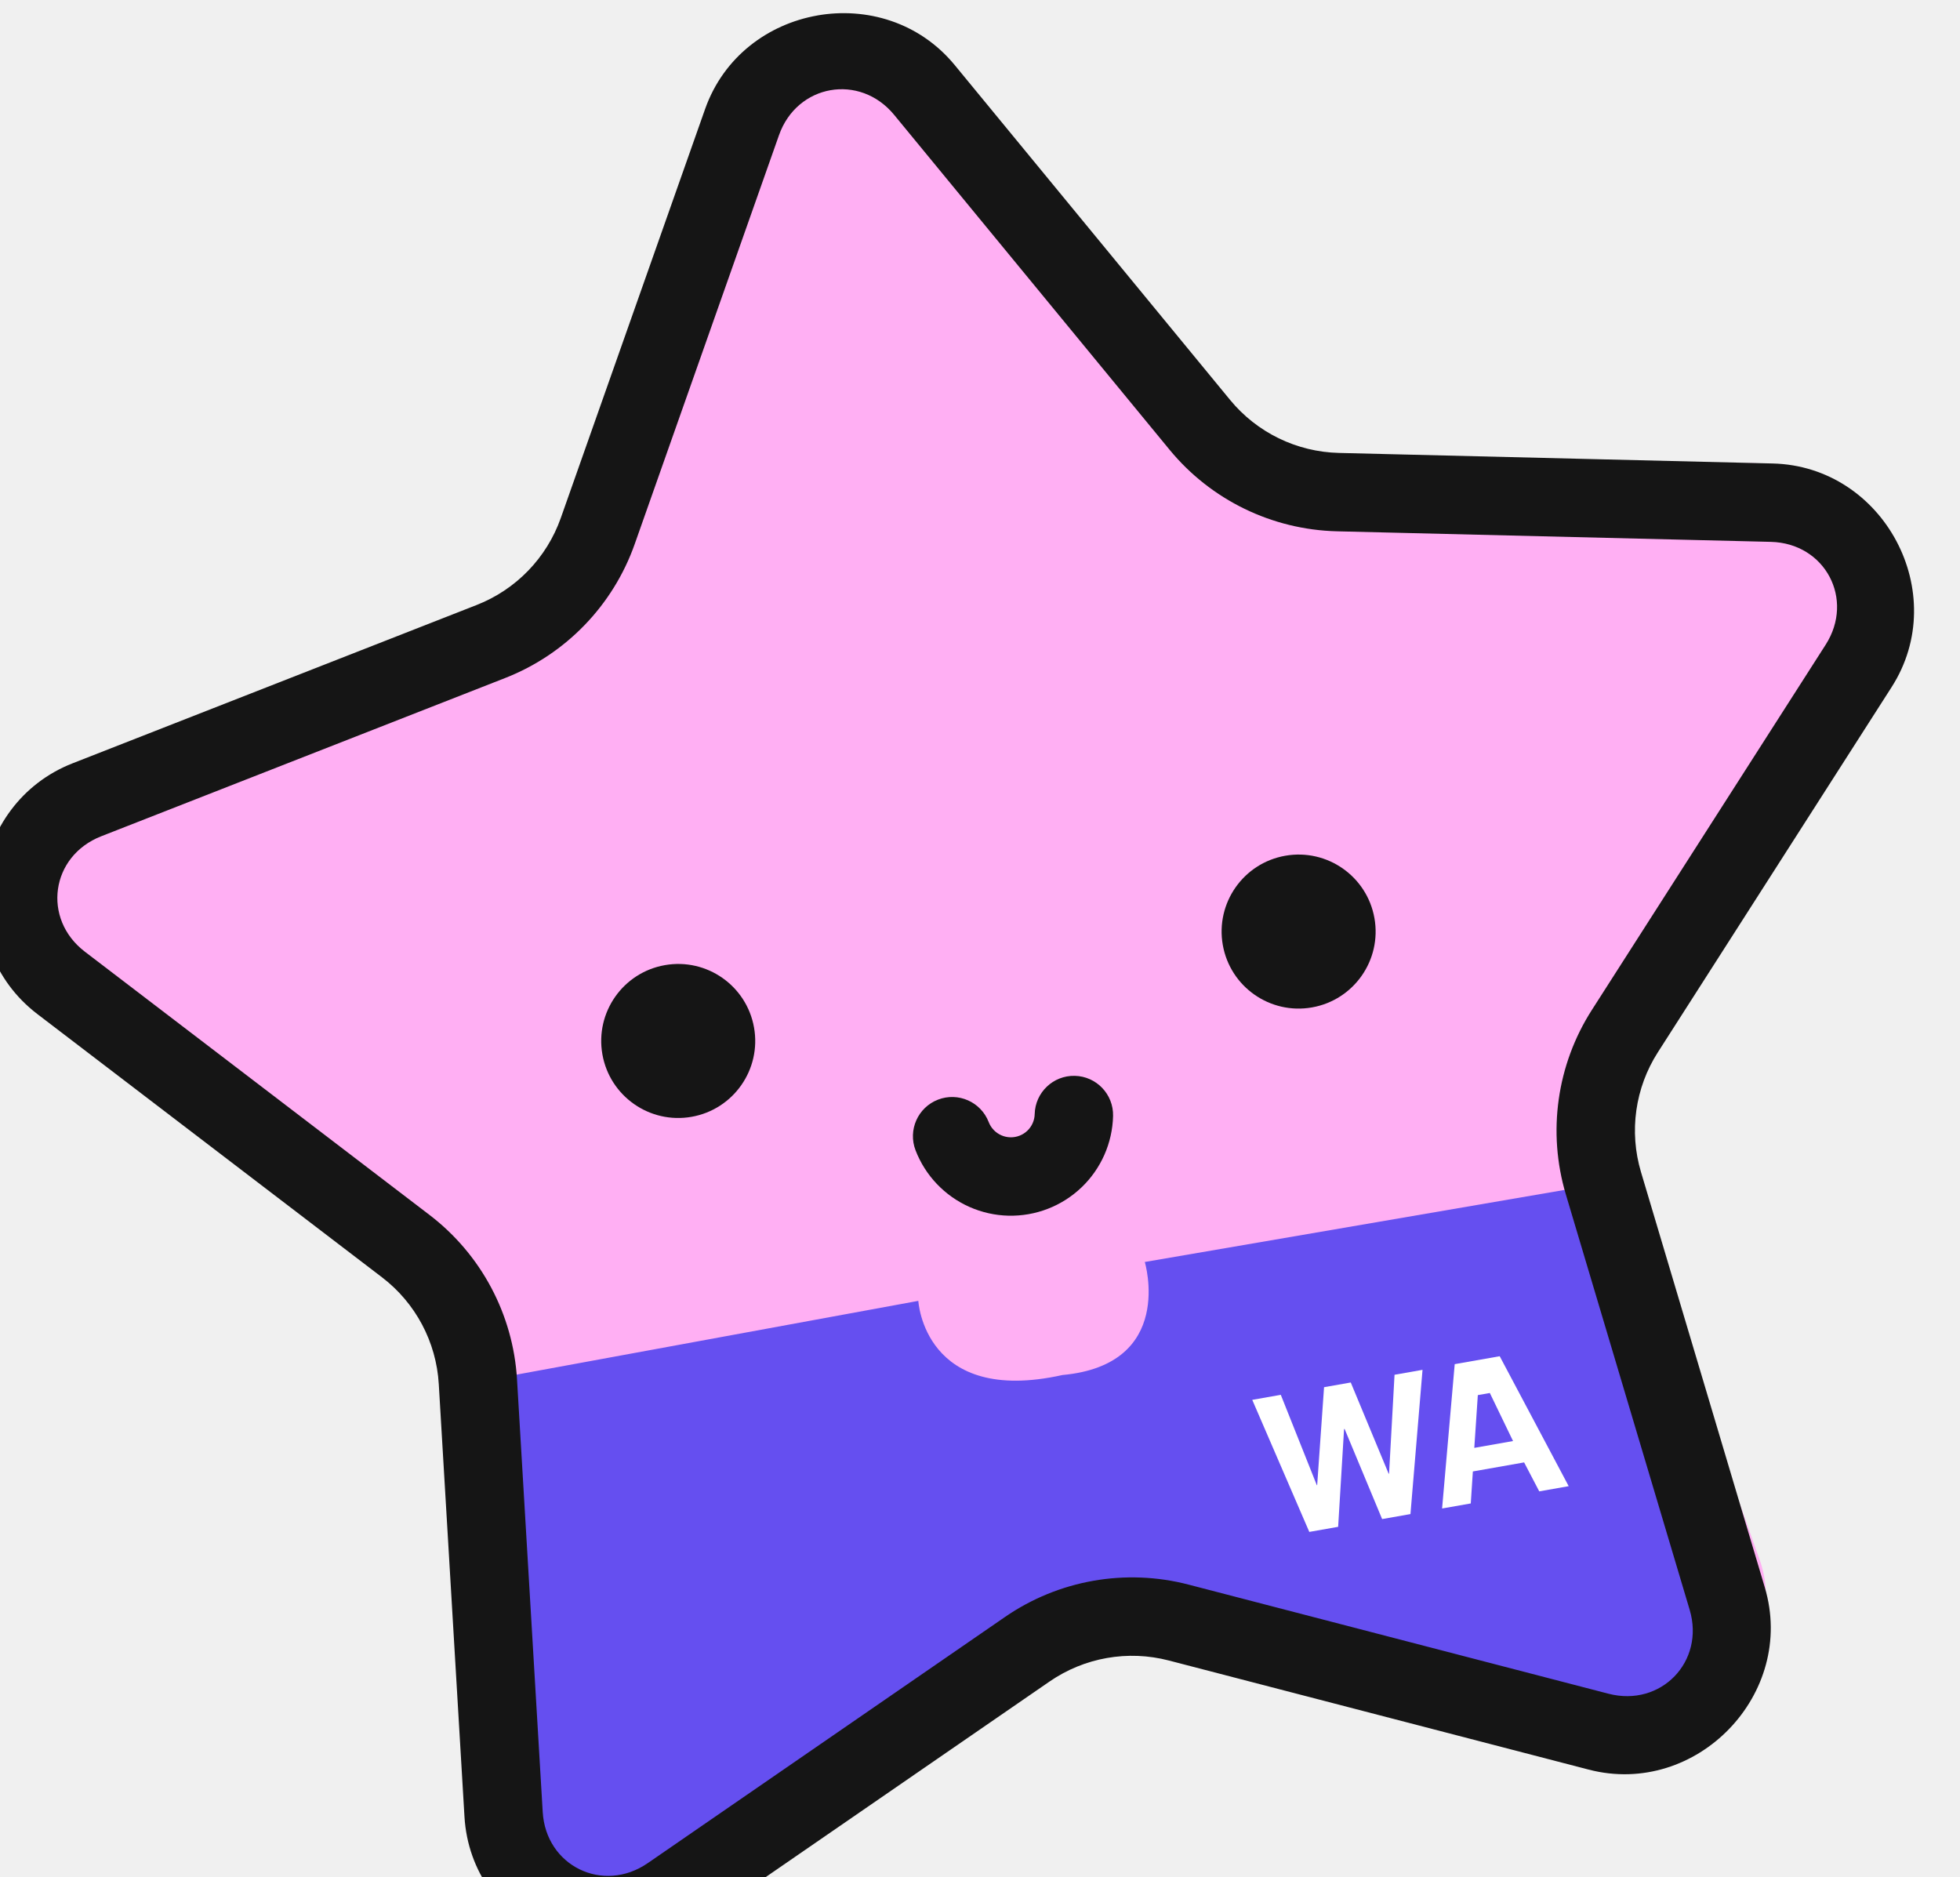
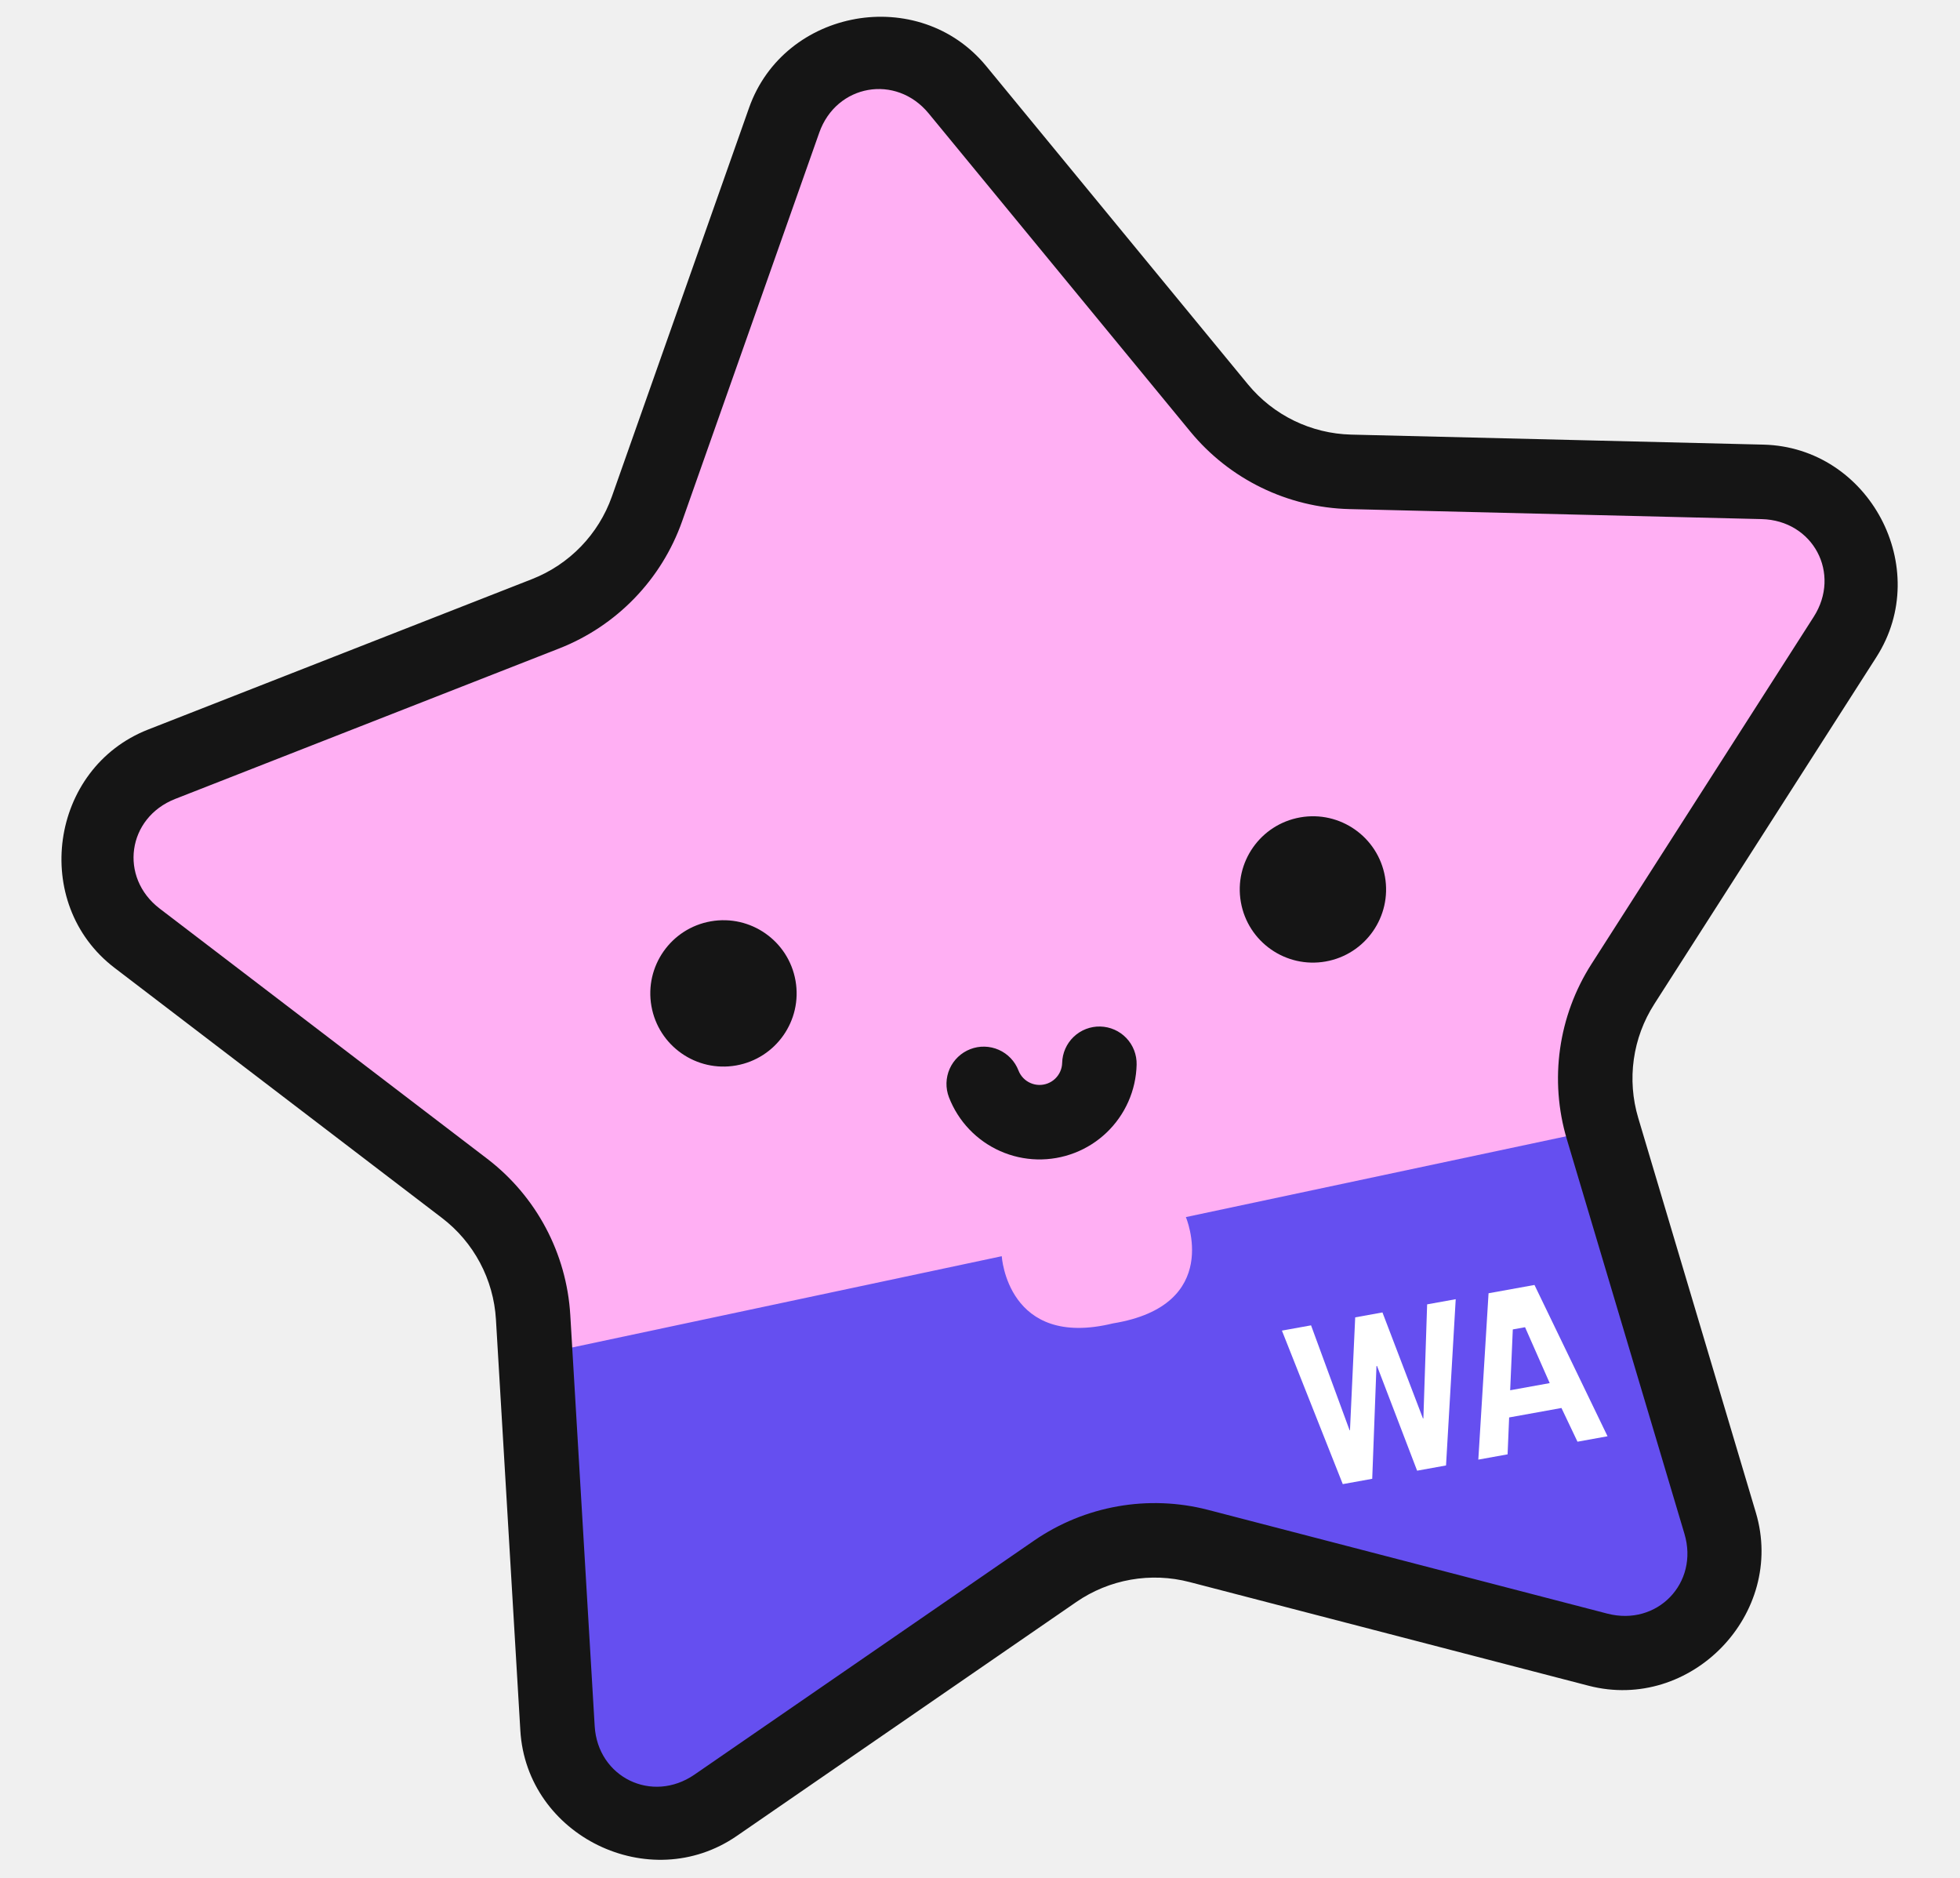
- <svg xmlns="http://www.w3.org/2000/svg" viewBox="0 0 2000 1915" version="1.1" id="svg3" xml:space="preserve">
-   <defs id="defs3" />
-   <path fill="#ffaff3" d="M 715.375,137.989 C 739.401,57.076 842.752,33.405 899.605,95.794 L 1197.549,422.802 c 36.864,40.463 89.527,62.878 144.257,61.44 l 442.623,-11.638 c 84.507,-2.223 138.801,88.589 96.977,161.834 l -219.421,384.264 a 188.15,188.15 0 0 0 -13.989,156.123 l 147.628,416.894 c 28.134,79.434 -41.459,159.317 -124.277,142.214 l -433.567,-89.515 a 188.55,188.55 0 0 0 -152.862,35.01 l -351.379,269.292 c -67.127,51.434 -164.542,9.812 -173.795,-73.947 l -48.527,-439.591 c -6.005,-54.402 -35.41,-103.487 -80.542,-134.473 L 65.874,1050.25 C -3.656,1002.513 5.706,897.118 82.752,862.34 L 486.319,680.175 c 49.904,-22.527 87.559,-65.627 103.137,-118.101 z" id="path1" />
-   <path fill="#ffaff3" d="m 1636.153,1207.334 126.347,423.829 c 24.079,80.756 -49.466,157.015 -131.313,135.744 l -428.483,-111.336 c -52.991,-13.777 -109.354,-3.839 -154.438,27.232 l -364.553,251.17 c -69.644,47.972 -164.828,1.474 -169.831,-82.645 l -26.224,-441.483 449.404,-82.504 c 0,0 5.818,107.095 147.069,75.664 115.567,-10.591 84.032,-115.335 84.032,-115.335 z" id="path4" style="fill:#654ff0;fill-opacity:1" />
-   <g fill="#151515" id="g3" transform="rotate(-10,999.9988,957.5283)">
-     <path d="m 1000,1.287 c -50.71,0 -101.42,24.727 -129.33,74.184 l -217.42,385.27 c -21.197,37.562 -57.654,64.015 -99.969,72.543 l -434.05,87.47 c -111.38,22.446 -156.79,162.2 -79.932,245.7 l 299.68,325.58 a 148.08,148.08 0 0 1 38.183,117.37 l -50.836,439.33 c -13.042,112.71 105.87,199.11 209.26,151.86 l 0.002,-0 402.64,-184.05 0.002,-0 a 148.48,148.48 0 0 1 123.55,0 l 0,0 402.64,184.05 c 103.38,47.263 222.3,-39.144 209.25,-151.86 l 0,0 -50.83,-439.33 v -0 a 148.07,148.07 0 0 1 38.181,-117.37 l 0,-0 299.67,-325.59 v -0.002 c 76.858,-83.5 31.455,-223.25 -79.93,-245.7 l -434.05,-87.47 c -42.311,-8.527 -78.773,-34.981 -99.967,-72.54 L 1129.33,75.446 C 1101.416,25.991 1050.704,1.264 999.99,1.264 m 0.002,77.426 c 23.044,0 46.09,12.026 59.666,36.078 l 217.42,385.27 c 32.606,57.784 88.805,98.544 153.83,111.65 l 434.05,87.47 c 54.356,10.954 74.253,72.488 36.872,113.1 l -299.67,325.59 c -44.938,48.81 -66.415,114.84 -58.793,180.74 l 50.83,439.33 v 0 c 6.333,54.706 -46.086,92.96 -96.523,69.903 h -0 l -402.64,-184.05 c -60.336,-27.588 -129.75,-27.588 -190.09,0 l -402.63,184.05 c -50.446,23.052 -102.86,-15.196 -96.535,-69.902 l 50.838,-439.33 c 7.627,-65.91 -13.86,-131.93 -58.793,-180.75 L 98.142,812.262 c -37.378,-40.609 -17.476,-102.14 36.874,-113.1 l 434.05,-87.473 c 65.032,-13.106 121.23,-53.865 153.84,-111.65 v -0.002 l 217.42,-385.27 c 13.573,-24.05 36.616,-36.076 59.66,-36.076" id="path2" />
-     <circle cx="678.57" cy="1007.1" r="78.571" id="circle2" />
-     <circle cx="1321.4" cy="1007.1" r="78.571" id="circle3" />
-     <path d="m 929.244,1112.08 a 40,40 0 0 0 -31.543,46.96 104.3,104.3 0 0 0 15.485,37.634 l 10e-4,0 0.002,0 a 104.2,104.2 0 0 0 28.715,28.834 l 0.008,0.01 a 104.3,104.3 0 0 0 37.533,15.652 l 0.014,0 0.016,0 a 104.4,104.4 0 0 0 40.666,0.082 h 0 a 104.3,104.3 0 0 0 37.625,-15.477 l 0.01,-0 0.01,-0 a 104.3,104.3 0 0 0 28.819,-28.699 104.1,104.1 0 0 0 15.664,-37.588 40,40 0 0 0 -31.35,-47.086 40,40 0 0 0 -47.086,31.352 24.1,24.1 0 0 1 -3.627,8.7 l -0.012,0.015 -0.01,0.017 a 24.2,24.2 0 0 1 -6.7,6.676 24.2,24.2 0 0 1 -8.75,3.596 l -0.01,0 -0.01,0 c -3.13,0.615 -6.348,0.61 -9.475,-0.016 a 24.3,24.3 0 0 1 -8.734,-3.646 l -0.014,-0.01 -0.011,-0.01 a 24.2,24.2 0 0 1 -6.666,-6.693 l -0.002,-0 -0.002,-0 a 24.3,24.3 0 0 1 -3.604,-8.76 40,40 0 0 0 -46.959,-31.543" id="path3" />
-   </g>
-   <g id="g1" transform="matrix(0.7180736,-0.1266157,0.1144372,0.6490055,1137.989,1232.297)">
-     <path d="m 142.16,329.81 h 40.56 l 27.69,147.47 h 0.5 l 33.28,-147.47 h 37.94 l 30.06,149.28 h 0.59 l 31.56,-149.28 h 39.78 L 332.43,546.5 H 292.18 L 262.37,399.03 h -0.78 L 229.68,546.5 h -41 z m 287.69,0 h 63.94 l 63.5,216.69 H 515.45 L 501.64,498.28 H 428.8 l -10.66,48.22 h -40.75 z m 24.34,53.41 -17.69,79.5 h 55.06 l -20.31,-79.5 z" fill="#ffffff" id="path2-9" />
+ <svg xmlns="http://www.w3.org/2000/svg" width="2105" height="2016" viewBox="0 0 2105 2016" fill="none" version="1.1" id="svg5" xml:space="preserve">
+   <defs id="defs5" />
+   <path d="M842.026 129.177C870.114 49.583 974.531 31.172 1028.15 96.358L1309.17 438.02C1343.94 480.296 1395.4 505.347 1450.14 506.68L1892.78 517.45C1977.29 519.505 2026.92 612.947 1981.45 683.983L1742.87 1056.65C1728.28 1079.43 1718.77 1105.09 1715 1131.88C1711.22 1158.66 1713.27 1185.95 1721 1211.87L1847.34 1635.7C1871.42 1716.45 1797.88 1792.71 1716.03 1771.44L1287.55 1660.11C1261.36 1653.3 1234.01 1652.21 1207.36 1656.91C1180.72 1661.6 1155.39 1671.98 1133.11 1687.34L768.557 1938.51C698.913 1986.48 603.729 1939.98 598.726 1855.86L572.502 1414.38C569.257 1359.74 542.373 1309.24 498.866 1276.01L147.203 1007.41C80.177 956.216 94.859 851.43 173.566 820.594L585.833 659.08C636.813 639.107 676.599 597.967 694.813 546.348L842.026 129.177Z" fill="#FFAFF3" id="path1" />
+   <path d="m 1721,1211.87 126.34,423.83 c 24.08,80.75 -49.46,157.01 -131.31,135.74 l -428.48,-111.33 c -26.19,-6.81 -53.54,-7.9 -80.19,-3.2 -26.64,4.69 -51.97,15.07 -74.25,30.43 l -364.553,251.17 c -69.644,47.97 -164.828,1.47 -169.831,-82.65 l -26.224,-400.017 503.361,-106.928 c 0,0 6.005,99.798 119.338,72.156 118.862,-19.35 78.397,-114.16 78.397,-114.16 z" fill="#ffaff3" id="path6" style="fill:#654ff0;fill-opacity:1" />
+   <path d="M918.91 20.387C868.969 29.195 823.32 62.353 804.42 115.904L657.186 533.07C642.831 573.741 611.52 606.123 571.327 621.871L159.044 783.395C53.25 824.843 32.792 970.356 122.981 1039.24L474.644 1307.81C491.576 1320.73 505.522 1337.15 515.528 1355.96C525.534 1374.76 531.366 1395.5 532.625 1416.76L558.835 1858.23C565.559 1971.49 697.668 2035.92 791.287 1971.44L791.289 1971.43L1155.87 1720.26L1155.87 1720.25C1173.42 1708.15 1193.38 1699.97 1214.37 1696.27C1235.37 1692.57 1256.92 1693.43 1277.55 1698.8L1277.55 1698.8L1706.04 1810.11C1816.06 1838.7 1918.17 1732.96 1885.75 1624.22L1885.75 1624.23L1759.42 1200.41L1759.42 1200.41C1753.33 1180 1751.72 1158.52 1754.69 1137.42C1757.66 1116.33 1765.15 1096.13 1776.65 1078.2L1776.65 1078.19L2015.25 705.513L2015.24 705.511C2076.44 609.933 2007.46 480.197 1893.87 477.434L1451.21 466.681C1408.06 465.633 1367.56 445.914 1340.17 412.608L1059.15 70.955C1023.08 27.101 968.841 11.559 918.896 20.366M932.34 96.613C955.035 92.611 979.819 100.451 997.365 121.779L1278.38 463.422C1320.52 514.663 1382.95 545.042 1449.26 546.655L1891.92 557.408C1947.35 558.754 1977.63 615.896 1947.86 662.382L1709.27 1035.06C1673.48 1090.93 1663.8 1159.69 1682.74 1223.26L1809.08 1647.07C1824.81 1699.85 1779.83 1746.62 1726.15 1732.68L1726.15 1732.68L1297.66 1621.36C1233.45 1604.67 1165.09 1616.73 1110.46 1654.38L745.884 1905.55C700.205 1937.02 641.945 1908.45 638.676 1853.48L612.469 1412.01C608.537 1345.78 575.914 1284.5 523.186 1244.22L171.524 975.65C127.662 942.151 136.58 878.1 188.203 857.867L600.485 696.341C662.256 672.139 710.525 622.24 732.608 559.671L732.608 559.669L879.842 142.504C889.034 116.463 909.64 100.618 932.335 96.615" fill="#151515" id="path2" />
+   <path d="M790.631 1144.08C833.367 1136.54 861.904 1095.79 854.37 1053.06C846.836 1010.32 806.085 981.793 763.349 989.329C720.613 996.866 692.076 1037.62 699.61 1080.35C707.144 1123.08 747.896 1151.62 790.631 1144.08Z" fill="#151515" id="path3" />
+   <path d="M1423.7 1032.45C1466.43 1024.92 1494.97 984.164 1487.43 941.432C1479.9 898.699 1439.15 870.166 1396.41 877.703C1353.68 885.239 1325.14 925.991 1332.67 968.724C1340.21 1011.46 1380.96 1039.99 1423.7 1032.45Z" fill="#151515" id="path4" />
+   <path d="M1042.09 1126.57C1037.19 1128.46 1032.71 1131.3 1028.9 1134.92C1025.1 1138.54 1022.04 1142.88 1019.92 1147.68C1017.79 1152.49 1016.63 1157.66 1016.5 1162.91C1016.37 1168.16 1017.28 1173.39 1019.17 1178.29C1024.11 1191.06 1031.51 1202.74 1040.96 1212.66L1040.96 1212.66C1050.41 1222.58 1061.72 1230.53 1074.25 1236.07L1074.26 1236.08C1086.77 1241.62 1100.25 1244.64 1113.94 1244.97L1113.95 1244.97L1113.97 1244.97C1127.65 1245.29 1141.26 1242.92 1154.03 1237.99L1154.04 1237.99C1166.81 1233.06 1178.49 1225.66 1188.4 1216.21L1188.41 1216.21L1188.41 1216.2C1198.32 1206.76 1206.27 1195.45 1211.81 1182.94C1217.37 1170.41 1220.39 1156.9 1220.71 1143.2C1220.96 1132.6 1216.99 1122.33 1209.67 1114.65C1202.34 1106.98 1192.27 1102.53 1181.66 1102.28C1176.41 1102.15 1171.19 1103.07 1166.29 1104.96C1161.39 1106.86 1156.91 1109.7 1153.11 1113.33C1149.31 1116.95 1146.26 1121.29 1144.14 1126.1C1142.02 1130.9 1140.86 1136.08 1140.74 1141.33C1140.66 1144.5 1139.96 1147.63 1138.67 1150.53L1138.67 1150.54L1138.66 1150.56C1137.37 1153.47 1135.52 1156.1 1133.22 1158.3C1130.91 1160.5 1128.2 1162.22 1125.23 1163.36L1125.21 1163.37C1122.23 1164.52 1119.06 1165.07 1115.87 1165C1112.69 1164.92 1109.55 1164.21 1106.64 1162.92L1106.62 1162.92L1106.61 1162.91C1103.7 1161.62 1101.08 1159.78 1098.88 1157.48L1098.88 1157.47L1098.88 1157.47C1096.68 1155.16 1094.96 1152.45 1093.81 1149.47C1091.92 1144.57 1089.08 1140.09 1085.46 1136.29C1081.83 1132.49 1077.5 1129.43 1072.69 1127.31C1067.89 1125.18 1062.71 1124.02 1057.46 1123.89C1052.21 1123.76 1046.99 1124.67 1042.09 1126.57Z" fill="#151515" id="path5" />
+   <g id="g5" transform="translate(1551.555,-192.667)">
+     <path d="m -174.8,1621.473 31.288,-5.655 41.419,112.735 0.386,-0.07 5.613,-121.235 29.267,-5.289 43.493,113.836 0.455,-0.082 4.04,-122.427 30.686,-5.546 -10.4,178.53 -31.049,5.611 -43.054,-112.44 -0.602,0.109 -4.557,121.044 -31.627,5.716 z m 221.923,-40.107 49.323,-8.914 78.457,162.471 -32.275,5.833 -17.212,-36.199 -56.188,10.155 -1.664,39.611 -31.434,5.681 z m 26.04,38.835 -2.833,65.322 42.473,-7.676 -26.48,-60.025 z" fill="#ffffff" id="path2-3" style="stroke-width:0.793" />
  </g>
</svg>
